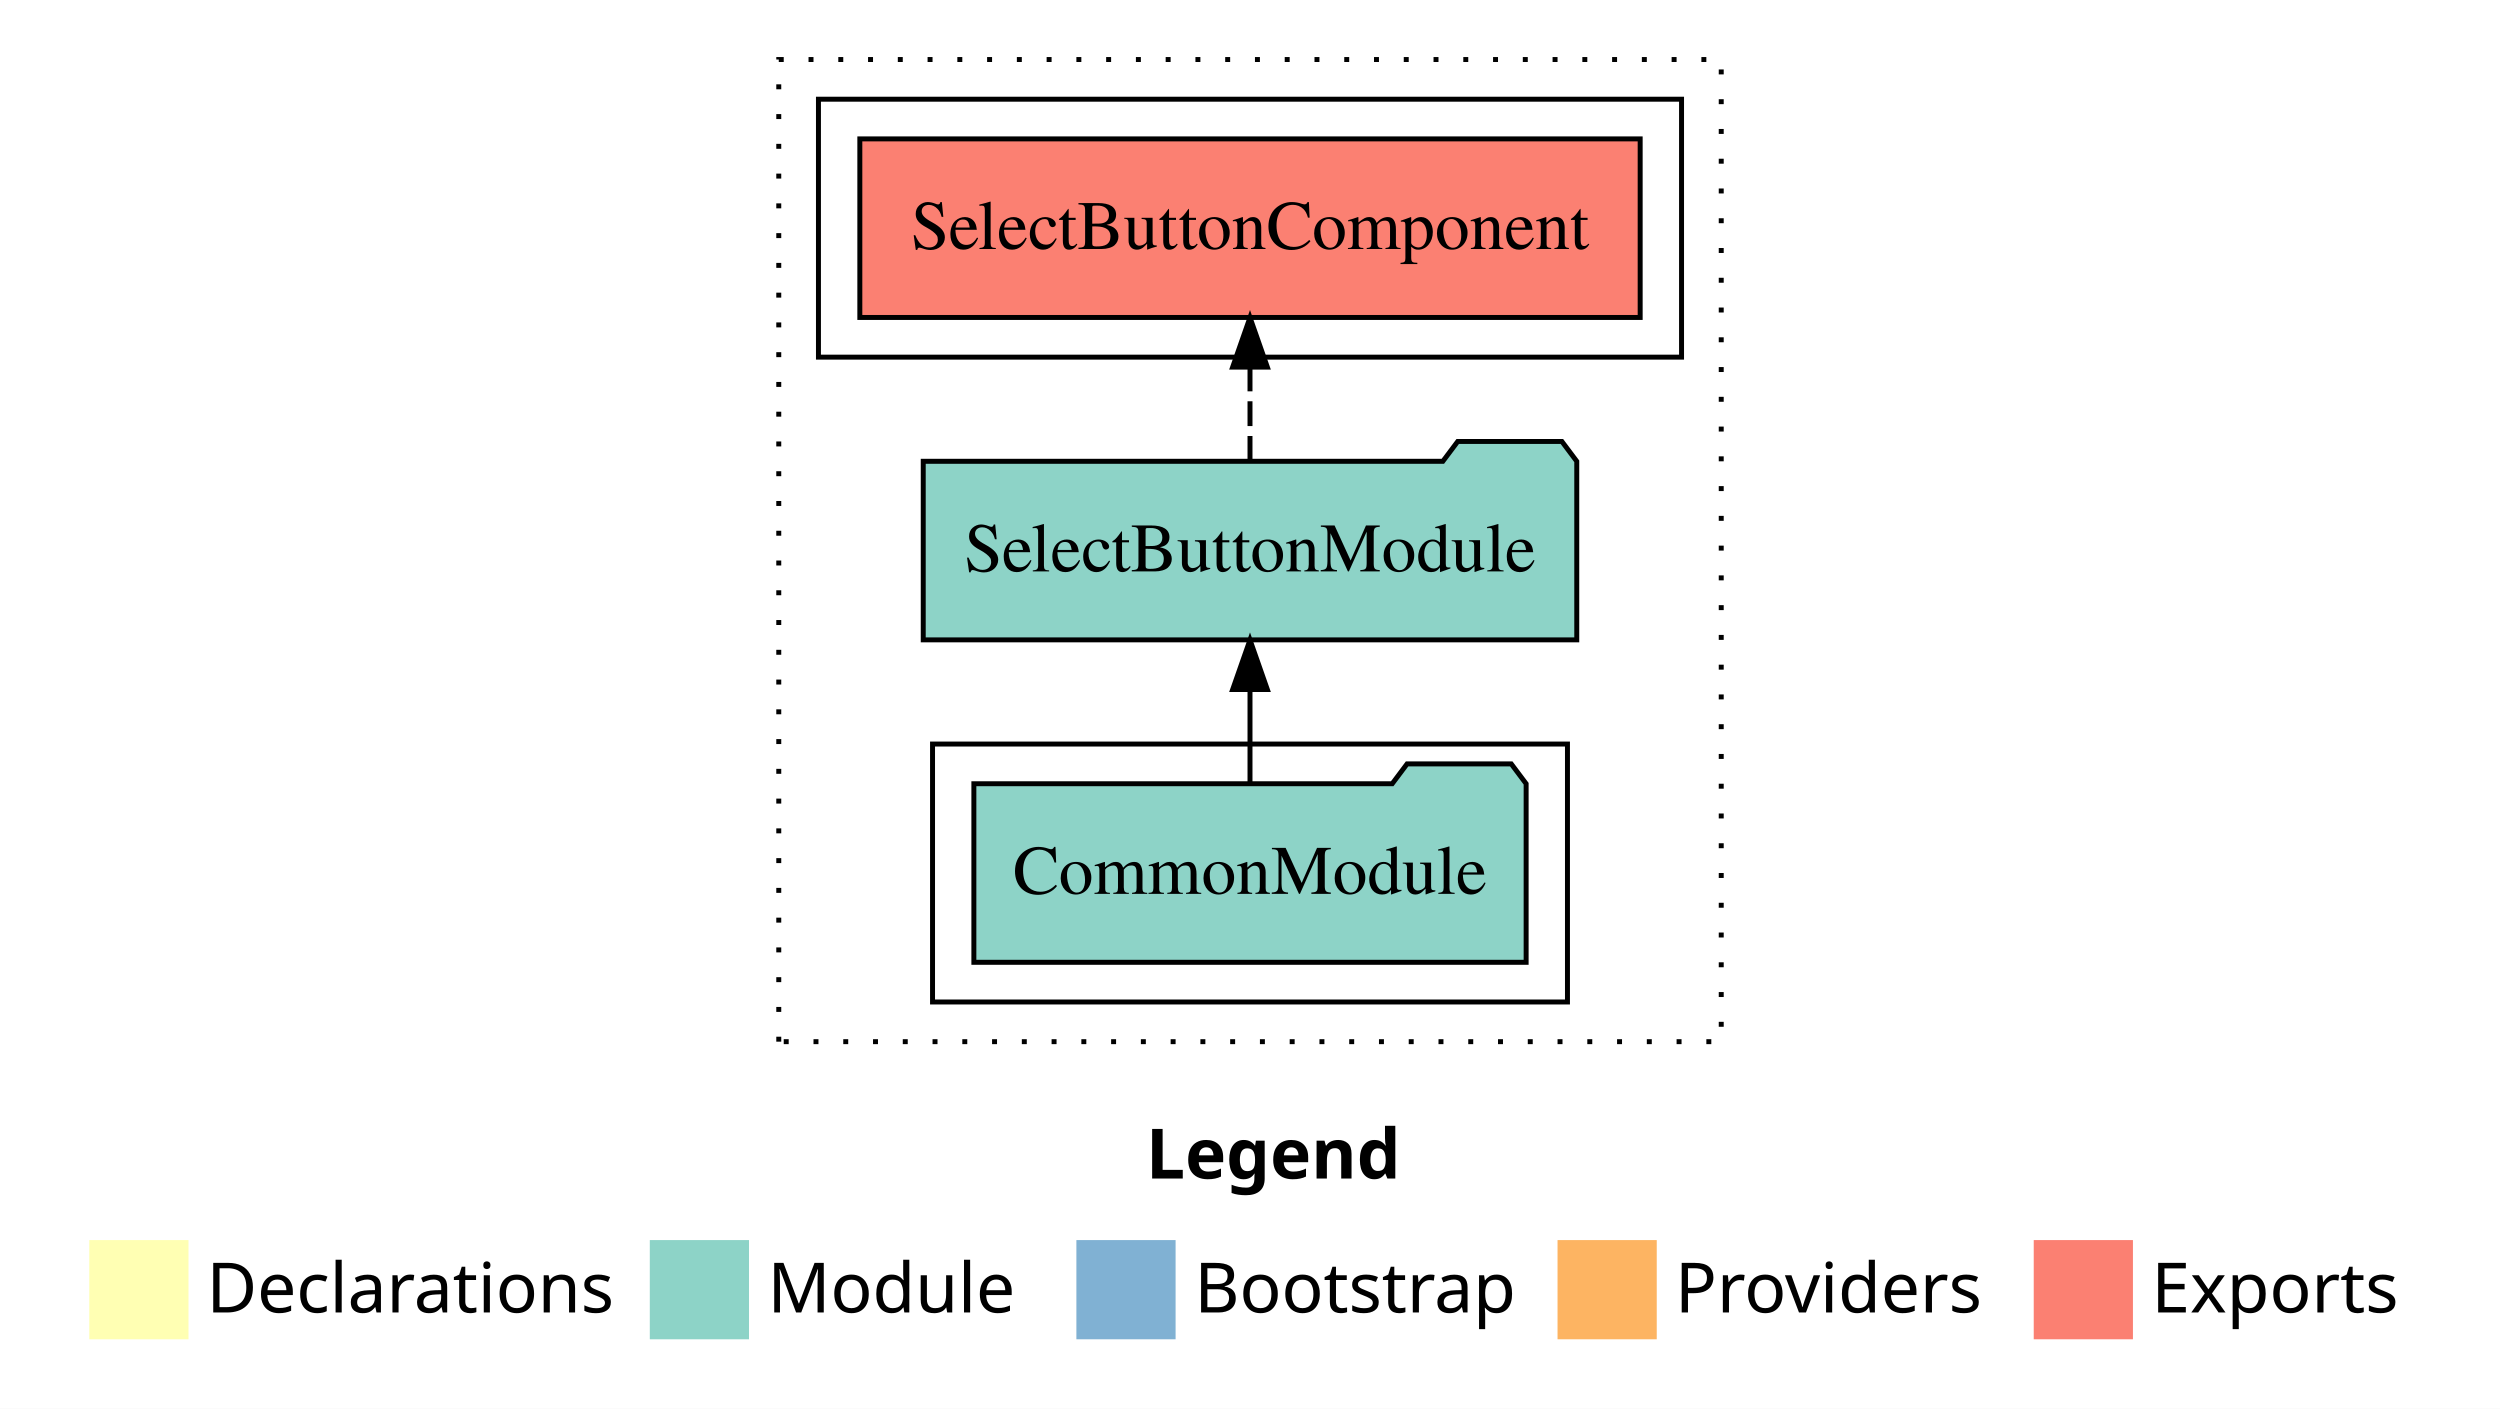
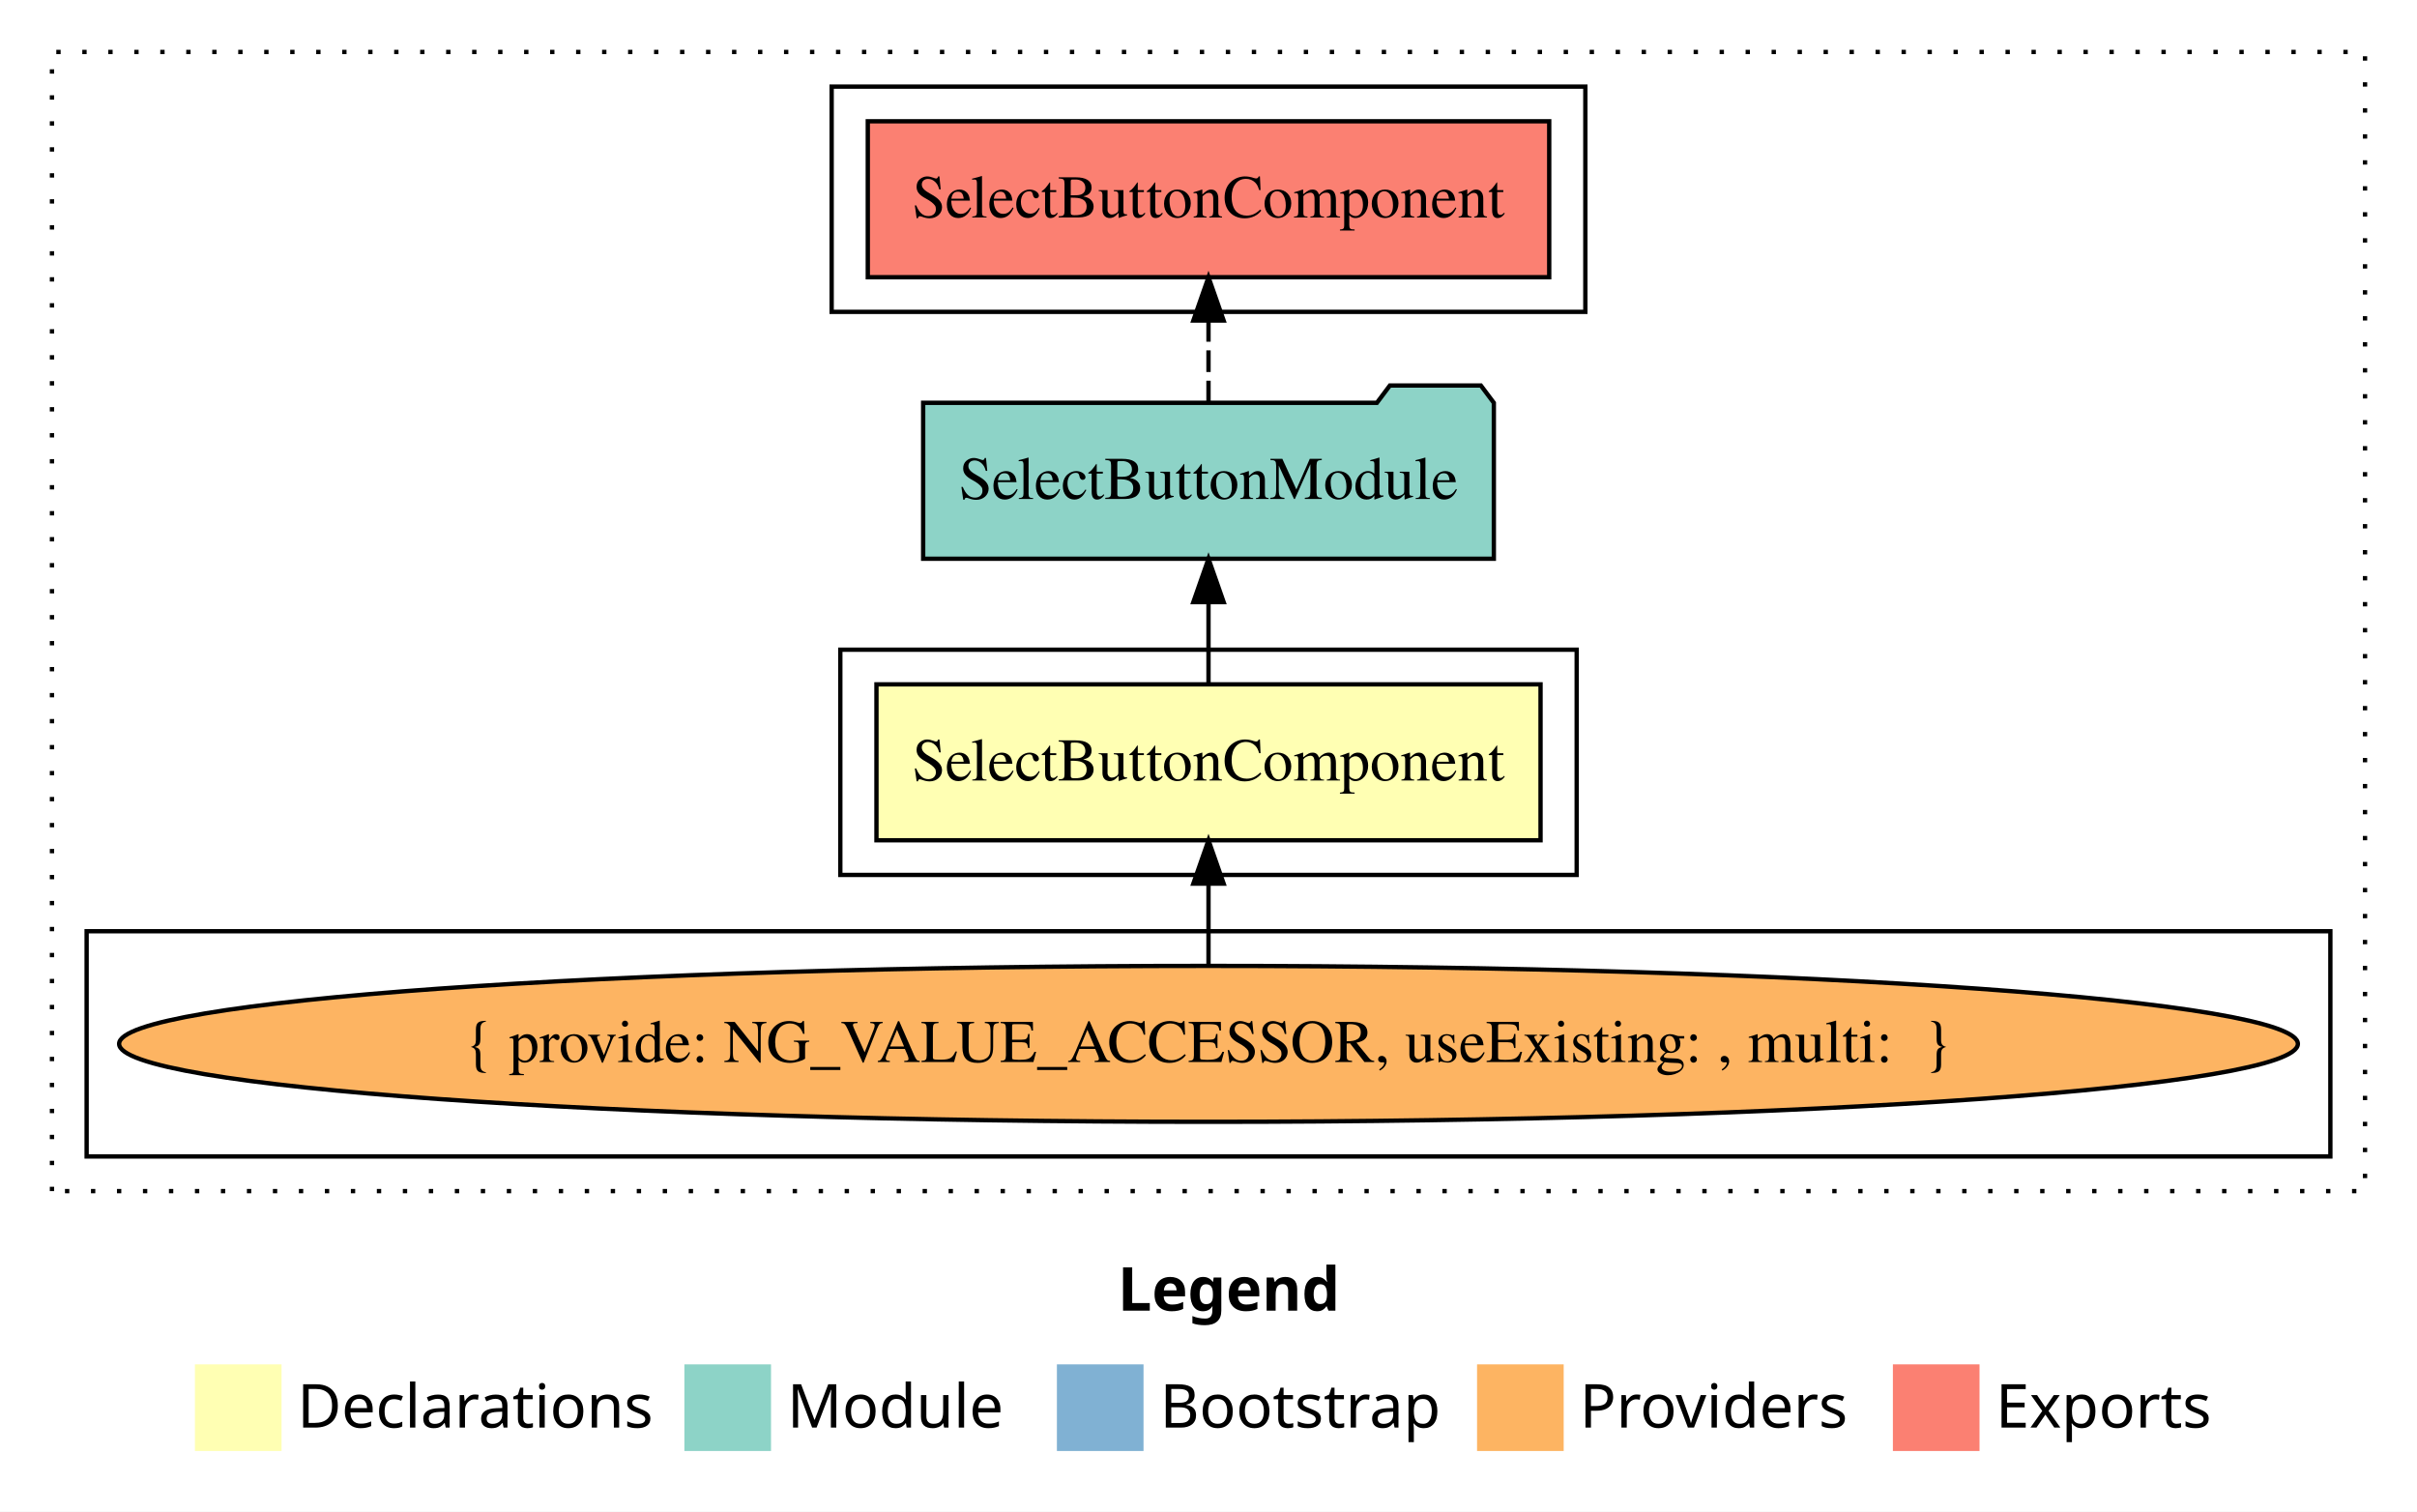
- <svg xmlns="http://www.w3.org/2000/svg" width="504pt" height="284pt" viewBox="0.00 0.00 504.00 284.00">
-   <g id="graph0" class="graph" transform="scale(1 1) rotate(0) translate(4 280)">
-     <polygon fill="#ffffff" stroke="transparent" points="-4,4 -4,-280 500,-280 500,4 -4,4" />
-     <text text-anchor="start" x="227.009" y="-42.4" font-family="sans-serif" font-weight="bold" font-size="14.00" fill="#000000">Legend</text>
-     <polygon fill="#ffffb3" stroke="transparent" points="14,-10 14,-30 34,-30 34,-10 14,-10" />
-     <text text-anchor="start" x="37.629" y="-15.4" font-family="sans-serif" font-size="14.00" fill="#000000">  Declarations</text>
-     <polygon fill="#8dd3c7" stroke="transparent" points="127,-10 127,-30 147,-30 147,-10 127,-10" />
-     <text text-anchor="start" x="150.725" y="-15.4" font-family="sans-serif" font-size="14.00" fill="#000000">  Module</text>
-     <polygon fill="#80b1d3" stroke="transparent" points="213,-10 213,-30 233,-30 233,-10 213,-10" />
-     <text text-anchor="start" x="236.781" y="-15.4" font-family="sans-serif" font-size="14.00" fill="#000000">  Bootstrap</text>
-     <polygon fill="#fdb462" stroke="transparent" points="310,-10 310,-30 330,-30 330,-10 310,-10" />
-     <text text-anchor="start" x="333.673" y="-15.4" font-family="sans-serif" font-size="14.00" fill="#000000">  Providers</text>
-     <polygon fill="#fb8072" stroke="transparent" points="406,-10 406,-30 426,-30 426,-10 406,-10" />
-     <text text-anchor="start" x="429.726" y="-15.4" font-family="sans-serif" font-size="14.00" fill="#000000">  Exports</text>
+ <svg xmlns="http://www.w3.org/2000/svg" width="558pt" height="349pt" viewBox="0.00 0.00 558.00 349.00">
+   <g id="graph0" class="graph" transform="scale(1 1) rotate(0) translate(4 345)">
+     <polygon fill="#ffffff" stroke="transparent" points="-4,4 -4,-345 554,-345 554,4 -4,4" />
+     <text text-anchor="start" x="254.009" y="-42.4" font-family="sans-serif" font-weight="bold" font-size="14.00" fill="#000000">Legend</text>
+     <polygon fill="#ffffb3" stroke="transparent" points="41,-10 41,-30 61,-30 61,-10 41,-10" />
+     <text text-anchor="start" x="64.629" y="-15.4" font-family="sans-serif" font-size="14.00" fill="#000000">  Declarations</text>
+     <polygon fill="#8dd3c7" stroke="transparent" points="154,-10 154,-30 174,-30 174,-10 154,-10" />
+     <text text-anchor="start" x="177.725" y="-15.4" font-family="sans-serif" font-size="14.00" fill="#000000">  Module</text>
+     <polygon fill="#80b1d3" stroke="transparent" points="240,-10 240,-30 260,-30 260,-10 240,-10" />
+     <text text-anchor="start" x="263.781" y="-15.4" font-family="sans-serif" font-size="14.00" fill="#000000">  Bootstrap</text>
+     <polygon fill="#fdb462" stroke="transparent" points="337,-10 337,-30 357,-30 357,-10 337,-10" />
+     <text text-anchor="start" x="360.673" y="-15.4" font-family="sans-serif" font-size="14.00" fill="#000000">  Providers</text>
+     <polygon fill="#fb8072" stroke="transparent" points="433,-10 433,-30 453,-30 453,-10 433,-10" />
+     <text text-anchor="start" x="456.726" y="-15.4" font-family="sans-serif" font-size="14.00" fill="#000000">  Exports</text>
    <g id="clust1" class="cluster">
-       <polygon fill="none" stroke="#000000" stroke-dasharray="1,5" points="153,-70 153,-268 343,-268 343,-70 153,-70" />
+       <polygon fill="none" stroke="#000000" stroke-dasharray="1,5" points="8,-70 8,-333 542,-333 542,-70 8,-70" />
+     </g>
+     <g id="clust2" class="cluster">
+       <polygon fill="none" stroke="#000000" points="190,-143 190,-195 360,-195 360,-143 190,-143" />
    </g>
    <g id="clust3" class="cluster">
-       <polygon fill="none" stroke="#000000" points="184,-78 184,-130 312,-130 312,-78 184,-78" />
+       <polygon fill="none" stroke="#000000" points="16,-78 16,-130 534,-130 534,-78 16,-78" />
    </g>
-     <g id="clust4" class="cluster">
-       <polygon fill="none" stroke="#000000" points="161,-208 161,-260 335,-260 335,-208 161,-208" />
+     <g id="clust5" class="cluster">
+       <polygon fill="none" stroke="#000000" points="188,-273 188,-325 362,-325 362,-273 188,-273" />
    </g>
    <g id="node1" class="node">
-       <polygon fill="#8dd3c7" stroke="#000000" points="303.668,-122 300.668,-126 279.668,-126 276.668,-122 192.332,-122 192.332,-86 303.668,-86 303.668,-122" />
-       <text text-anchor="middle" x="248" y="-99.8" font-family="Times,serif" font-size="14.00" fill="#000000">CommonModule</text>
+       <polygon fill="#ffffb3" stroke="#000000" points="351.658,-187 198.342,-187 198.342,-151 351.658,-151 351.658,-187" />
+       <text text-anchor="middle" x="275" y="-164.8" font-family="Times,serif" font-size="14.00" fill="#000000">SelectButtonComponent</text>
    </g>
    <g id="node2" class="node">
-       <polygon fill="#8dd3c7" stroke="#000000" points="313.875,-187 310.875,-191 289.875,-191 286.875,-187 182.125,-187 182.125,-151 313.875,-151 313.875,-187" />
-       <text text-anchor="middle" x="248" y="-164.8" font-family="Times,serif" font-size="14.00" fill="#000000">SelectButtonModule</text>
+       <polygon fill="#8dd3c7" stroke="#000000" points="340.875,-252 337.875,-256 316.875,-256 313.875,-252 209.125,-252 209.125,-216 340.875,-216 340.875,-252" />
+       <text text-anchor="middle" x="275" y="-229.8" font-family="Times,serif" font-size="14.00" fill="#000000">SelectButtonModule</text>
    </g>
    <g id="edge1" class="edge">
-       <path fill="none" stroke="#000000" d="M248,-122.106C248,-122.106 248,-140.991 248,-140.991" />
-       <polygon fill="#000000" stroke="#000000" points="244.5,-140.991 248,-150.991 251.5,-140.991 244.5,-140.991" />
+       <path fill="none" stroke="#000000" d="M275,-187.106C275,-187.106 275,-205.991 275,-205.991" />
+       <polygon fill="#000000" stroke="#000000" points="271.5,-205.991 275,-215.991 278.5,-205.991 271.5,-205.991" />
+     </g>
+     <g id="node4" class="node">
+       <polygon fill="#fb8072" stroke="#000000" points="353.658,-317 196.342,-317 196.342,-281 353.658,-281 353.658,-317" />
+       <text text-anchor="middle" x="275" y="-294.8" font-family="Times,serif" font-size="14.00" fill="#000000">SelectButtonComponent </text>
+     </g>
+     <g id="edge3" class="edge">
+       <path fill="none" stroke="#000000" stroke-dasharray="5,2" d="M275,-252.106C275,-252.106 275,-270.991 275,-270.991" />
+       <polygon fill="#000000" stroke="#000000" points="271.5,-270.991 275,-280.991 278.5,-270.991 271.5,-270.991" />
    </g>
    <g id="node3" class="node">
-       <polygon fill="#fb8072" stroke="#000000" points="326.658,-252 169.342,-252 169.342,-216 326.658,-216 326.658,-252" />
-       <text text-anchor="middle" x="248" y="-229.8" font-family="Times,serif" font-size="14.00" fill="#000000">SelectButtonComponent </text>
+       <ellipse fill="#fdb462" stroke="#000000" cx="275" cy="-104" rx="251.499" ry="18" />
+       <text text-anchor="middle" x="275" y="-99.8" font-family="Times,serif" font-size="14.00" fill="#000000">{ provide: NG_VALUE_ACCESSOR, useExisting: , multi:  }</text>
    </g>
    <g id="edge2" class="edge">
-       <path fill="none" stroke="#000000" stroke-dasharray="5,2" d="M248,-187.106C248,-187.106 248,-205.991 248,-205.991" />
-       <polygon fill="#000000" stroke="#000000" points="244.5,-205.991 248,-215.991 251.5,-205.991 244.5,-205.991" />
+       <path fill="none" stroke="#000000" d="M275,-122.106C275,-122.106 275,-140.991 275,-140.991" />
+       <polygon fill="#000000" stroke="#000000" points="271.5,-140.991 275,-150.991 278.5,-140.991 271.5,-140.991" />
    </g>
  </g>
</svg>
